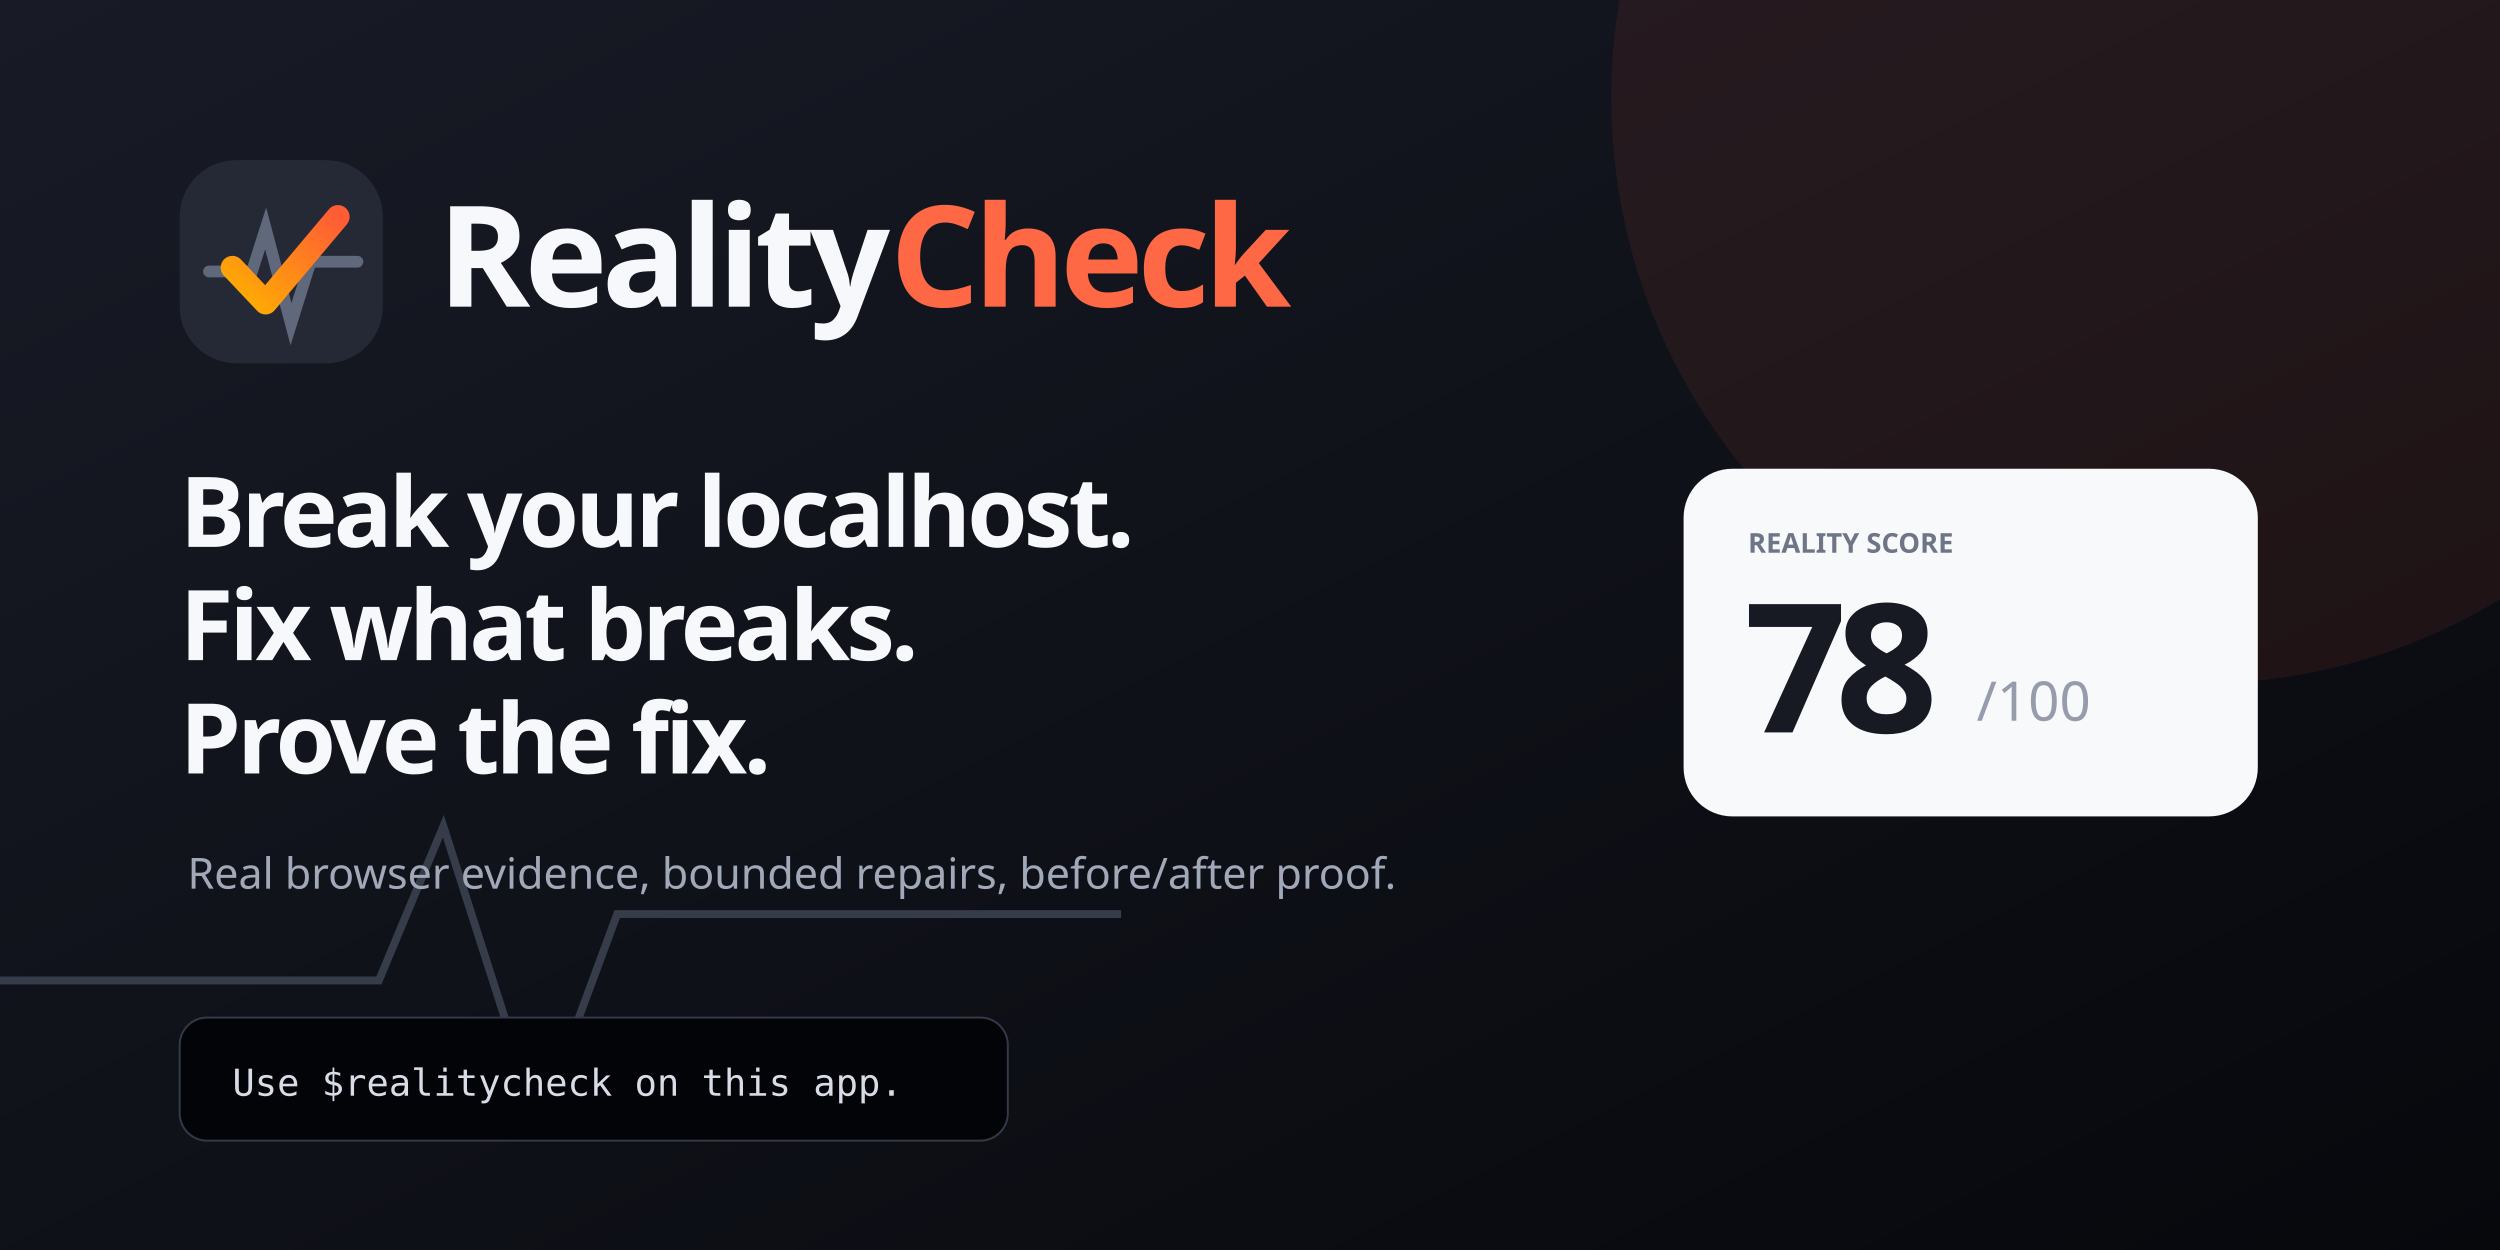
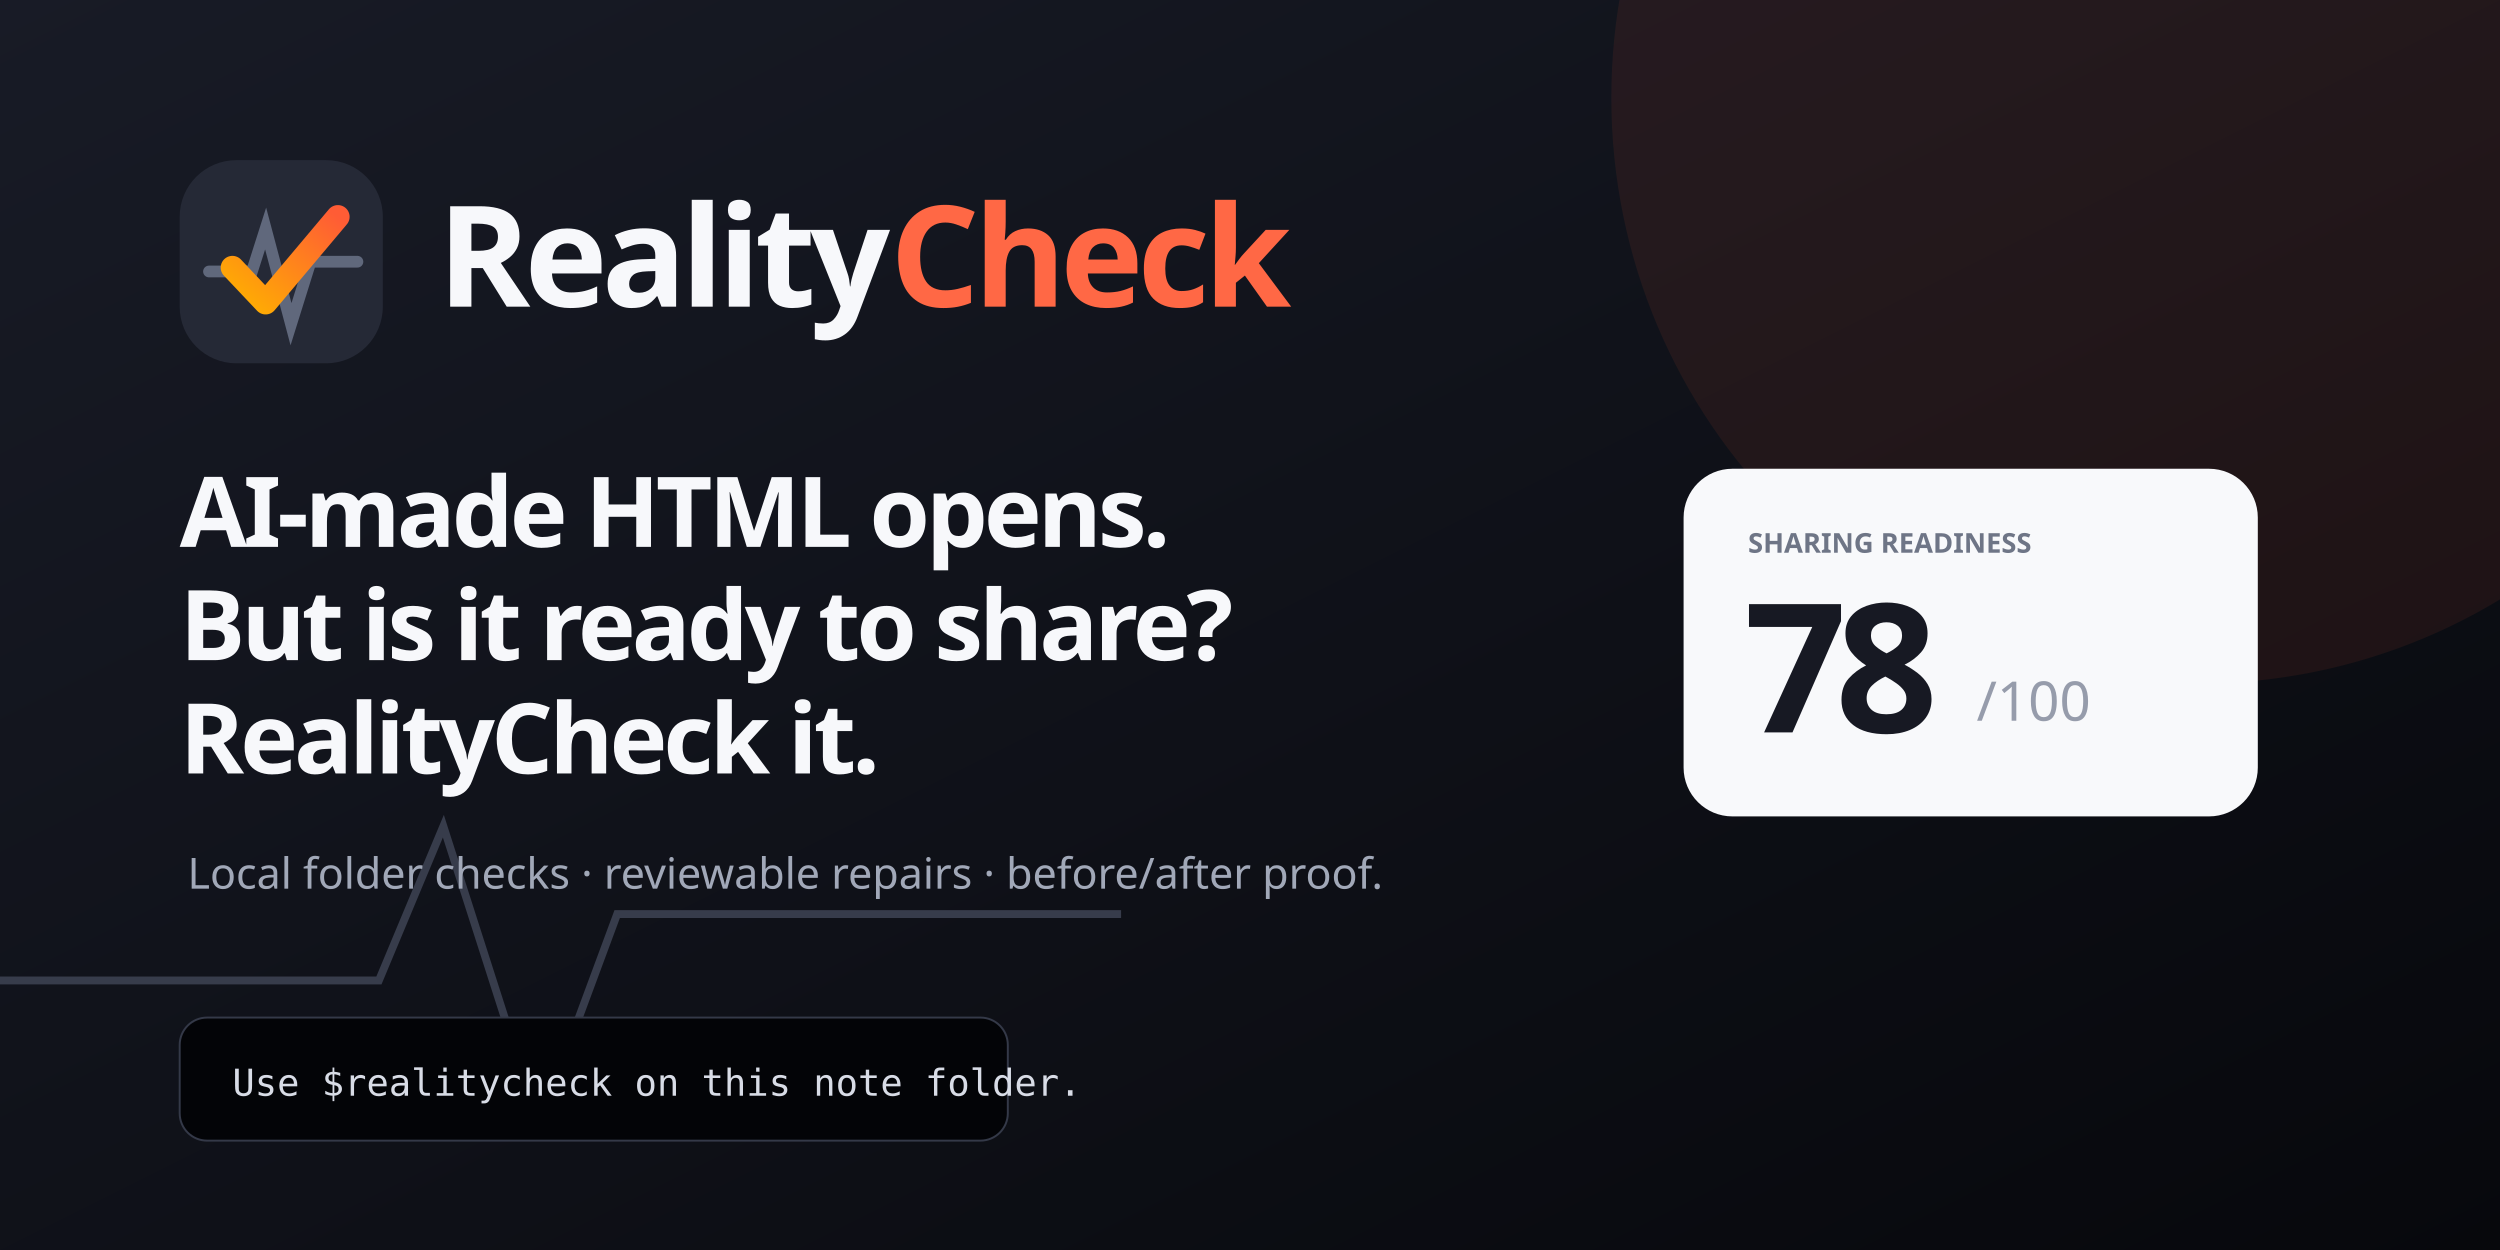
<svg xmlns="http://www.w3.org/2000/svg" viewBox="0 0 1280 640" role="img" aria-labelledby="title desc">
  <defs>
    <linearGradient id="bg" x1="0" y1="0" x2="1" y2="1">
      <stop stop-color="#181B26" />
      <stop offset="1" stop-color="#07080C" />
    </linearGradient>
    <linearGradient id="accent" x1="0" y1="1" x2="1" y2="0">
      <stop stop-color="#FFB000" />
      <stop offset="1" stop-color="#FF5C35" />
    </linearGradient>
  </defs>
  <rect width="1280" height="640" fill="url(#bg)" />
  <circle cx="1125" cy="50" r="300" fill="#FF5C35" opacity=".08" />
  <path d="M0 502h194l33-79 49 153 40-108h258" fill="none" stroke="#373C4B" stroke-width="4" />
  <g transform="translate(92 82)">
    <rect width="104" height="104" rx="29" fill="#252936" />
    <path d="M15 57h22l7-22 13 49 10-32h24" fill="none" stroke="#60687C" stroke-width="6" stroke-linecap="round" />
    <path d="m27 55 17 18 37-44" fill="none" stroke="url(#accent)" stroke-width="12" stroke-linecap="round" stroke-linejoin="round" />
  </g>
  <text x="224" y="157" fill="#F7F8FB" font-family="ui-sans-serif, system-ui, sans-serif" font-size="72" font-weight="780" letter-spacing="-3">Reality<tspan fill="#FF6845">Check</tspan>
  </text>
-   <text x="92" y="280" fill="#F7F8FB" font-family="ui-sans-serif, system-ui, sans-serif" font-size="50" font-weight="780" letter-spacing="-2">Break your localhost.</text>
-   <text x="92" y="338" fill="#F7F8FB" font-family="ui-sans-serif, system-ui, sans-serif" font-size="50" font-weight="780" letter-spacing="-2">Fix what breaks.</text>
-   <text x="92" y="396" fill="#F7F8FB" font-family="ui-sans-serif, system-ui, sans-serif" font-size="50" font-weight="780" letter-spacing="-2">Prove the fix.</text>
-   <text x="96" y="455" fill="#A1A8B8" font-family="ui-sans-serif, system-ui, sans-serif" font-size="22">Real browser evidence, bounded repairs, before/after proof.</text>
+   <text x="92" y="280" fill="#F7F8FB" font-family="ui-sans-serif, system-ui, sans-serif" font-size="50" font-weight="780" letter-spacing="-2">AI-made HTML opens.</text>
+   <text x="92" y="338" fill="#F7F8FB" font-family="ui-sans-serif, system-ui, sans-serif" font-size="50" font-weight="780" letter-spacing="-2">But is it ready to share?</text>
+   <text x="92" y="396" fill="#F7F8FB" font-family="ui-sans-serif, system-ui, sans-serif" font-size="50" font-weight="780" letter-spacing="-2">RealityCheck it.</text>
+   <text x="96" y="455" fill="#A1A8B8" font-family="ui-sans-serif, system-ui, sans-serif" font-size="22">Local folder checks · reviewable repairs · before/after proof.</text>
  <rect x="862" y="240" width="294" height="178" rx="25" fill="#F8F9FB" />
-   <text x="895" y="283" fill="#6E7586" font-family="ui-sans-serif, system-ui, sans-serif" font-size="14" font-weight="800">REALITY SCORE</text>
+   <text x="895" y="283" fill="#6E7586" font-family="ui-sans-serif, system-ui, sans-serif" font-size="14" font-weight="800">SHARING READINESS</text>
  <text x="893" y="375" fill="#171923" font-family="ui-sans-serif, system-ui, sans-serif" font-size="92" font-weight="820" letter-spacing="-6">78</text>
  <text x="1012" y="369" fill="#969CAB" font-family="ui-sans-serif, system-ui, sans-serif" font-size="28">/100</text>
  <rect x="92" y="521" width="424" height="63" rx="14" fill="#030407" stroke="#343948" />
-   <text x="119" y="561" fill="#D8DCE6" font-family="ui-monospace, SFMono-Regular, Consolas, monospace" font-size="19">Use $realitycheck on this app.</text>
+   <text x="119" y="561" fill="#D8DCE6" font-family="ui-monospace, SFMono-Regular, Consolas, monospace" font-size="19">Use $realitycheck on this note folder.</text>
</svg>
